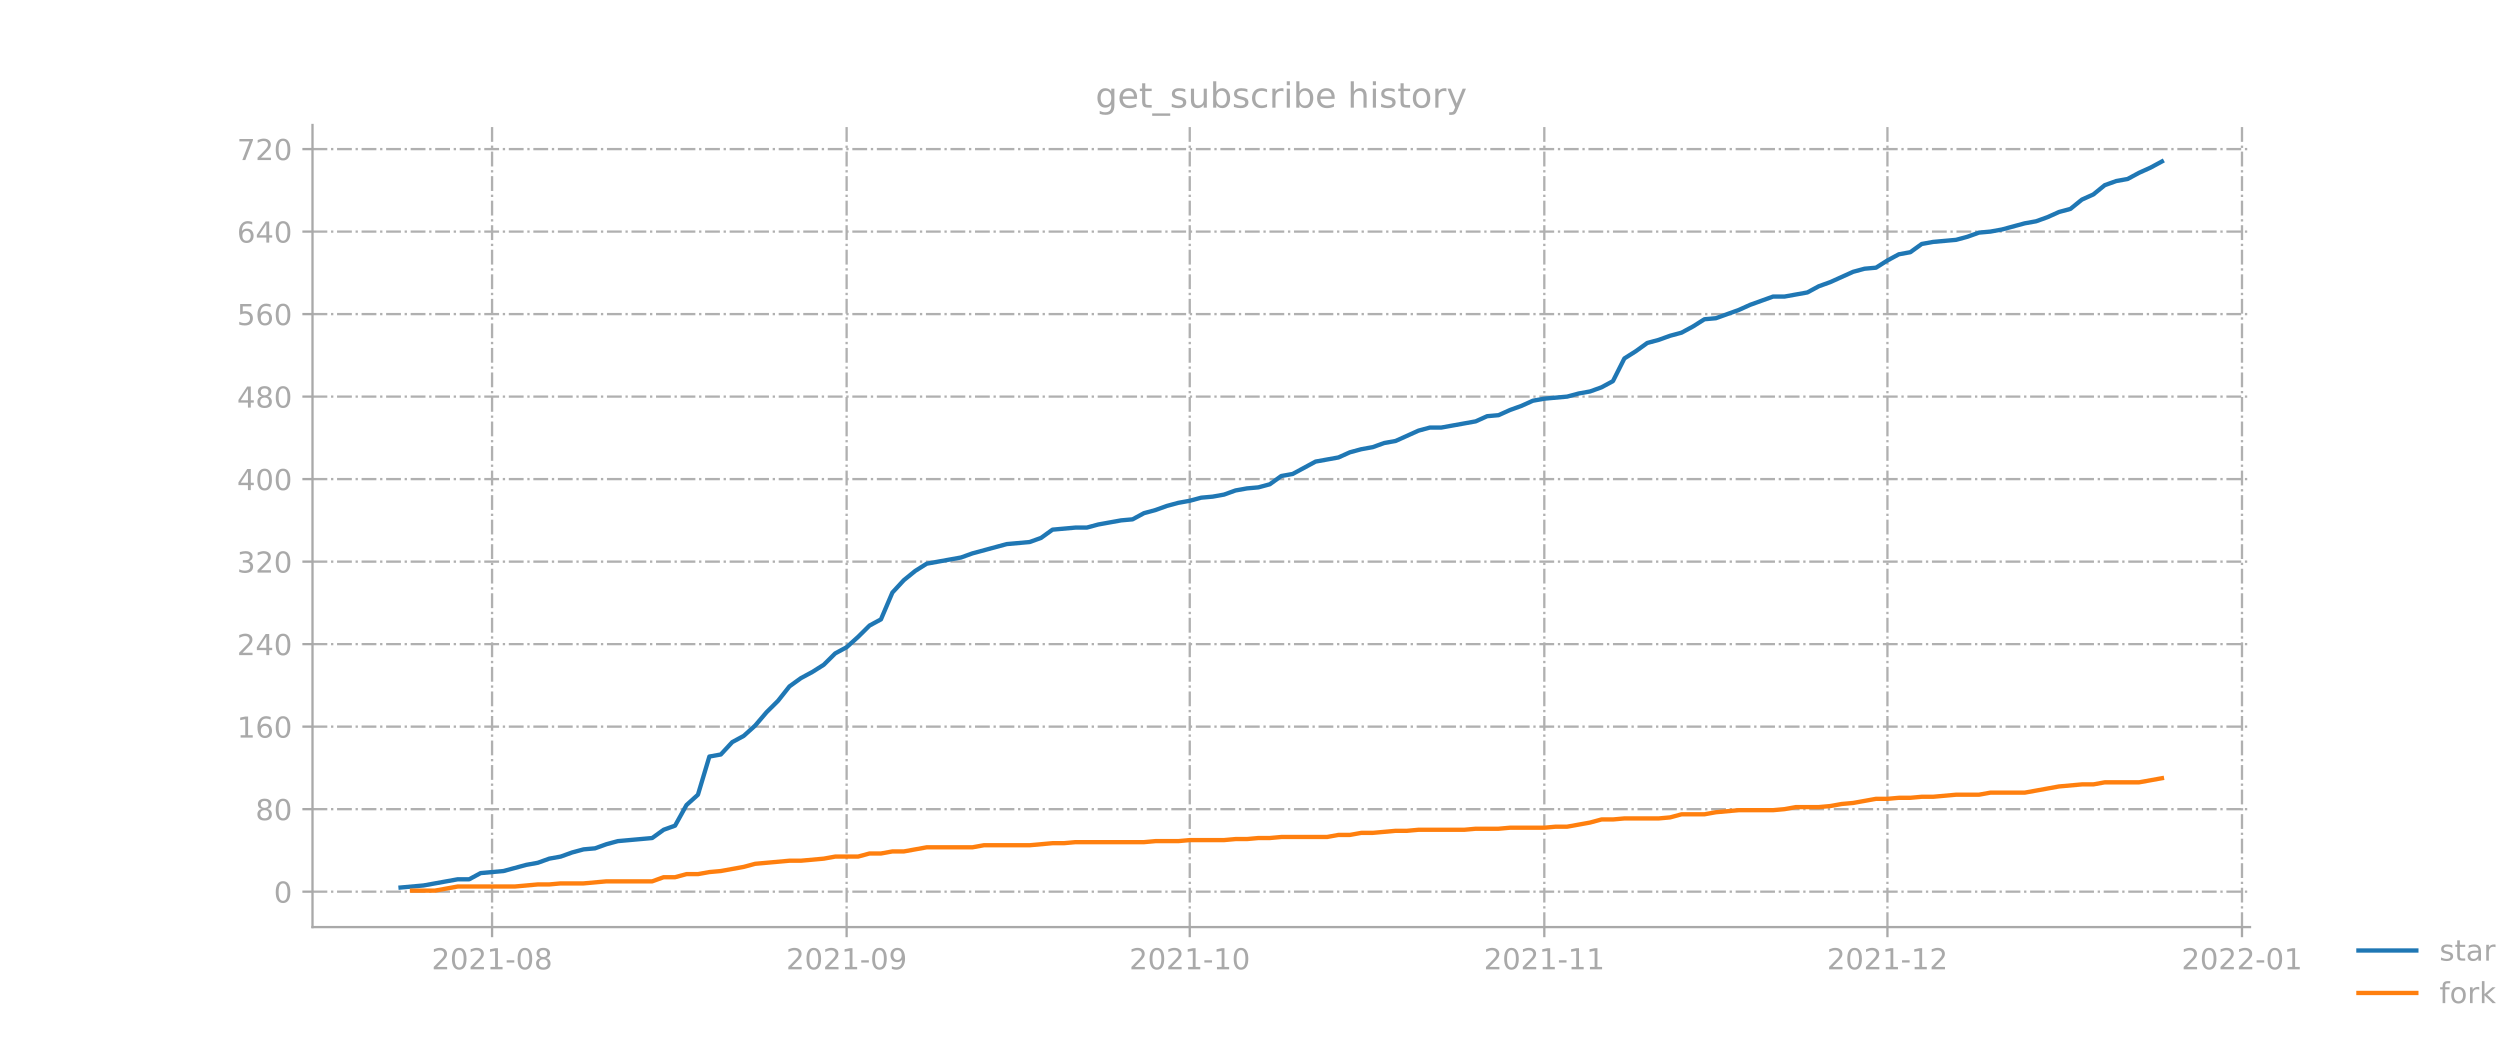
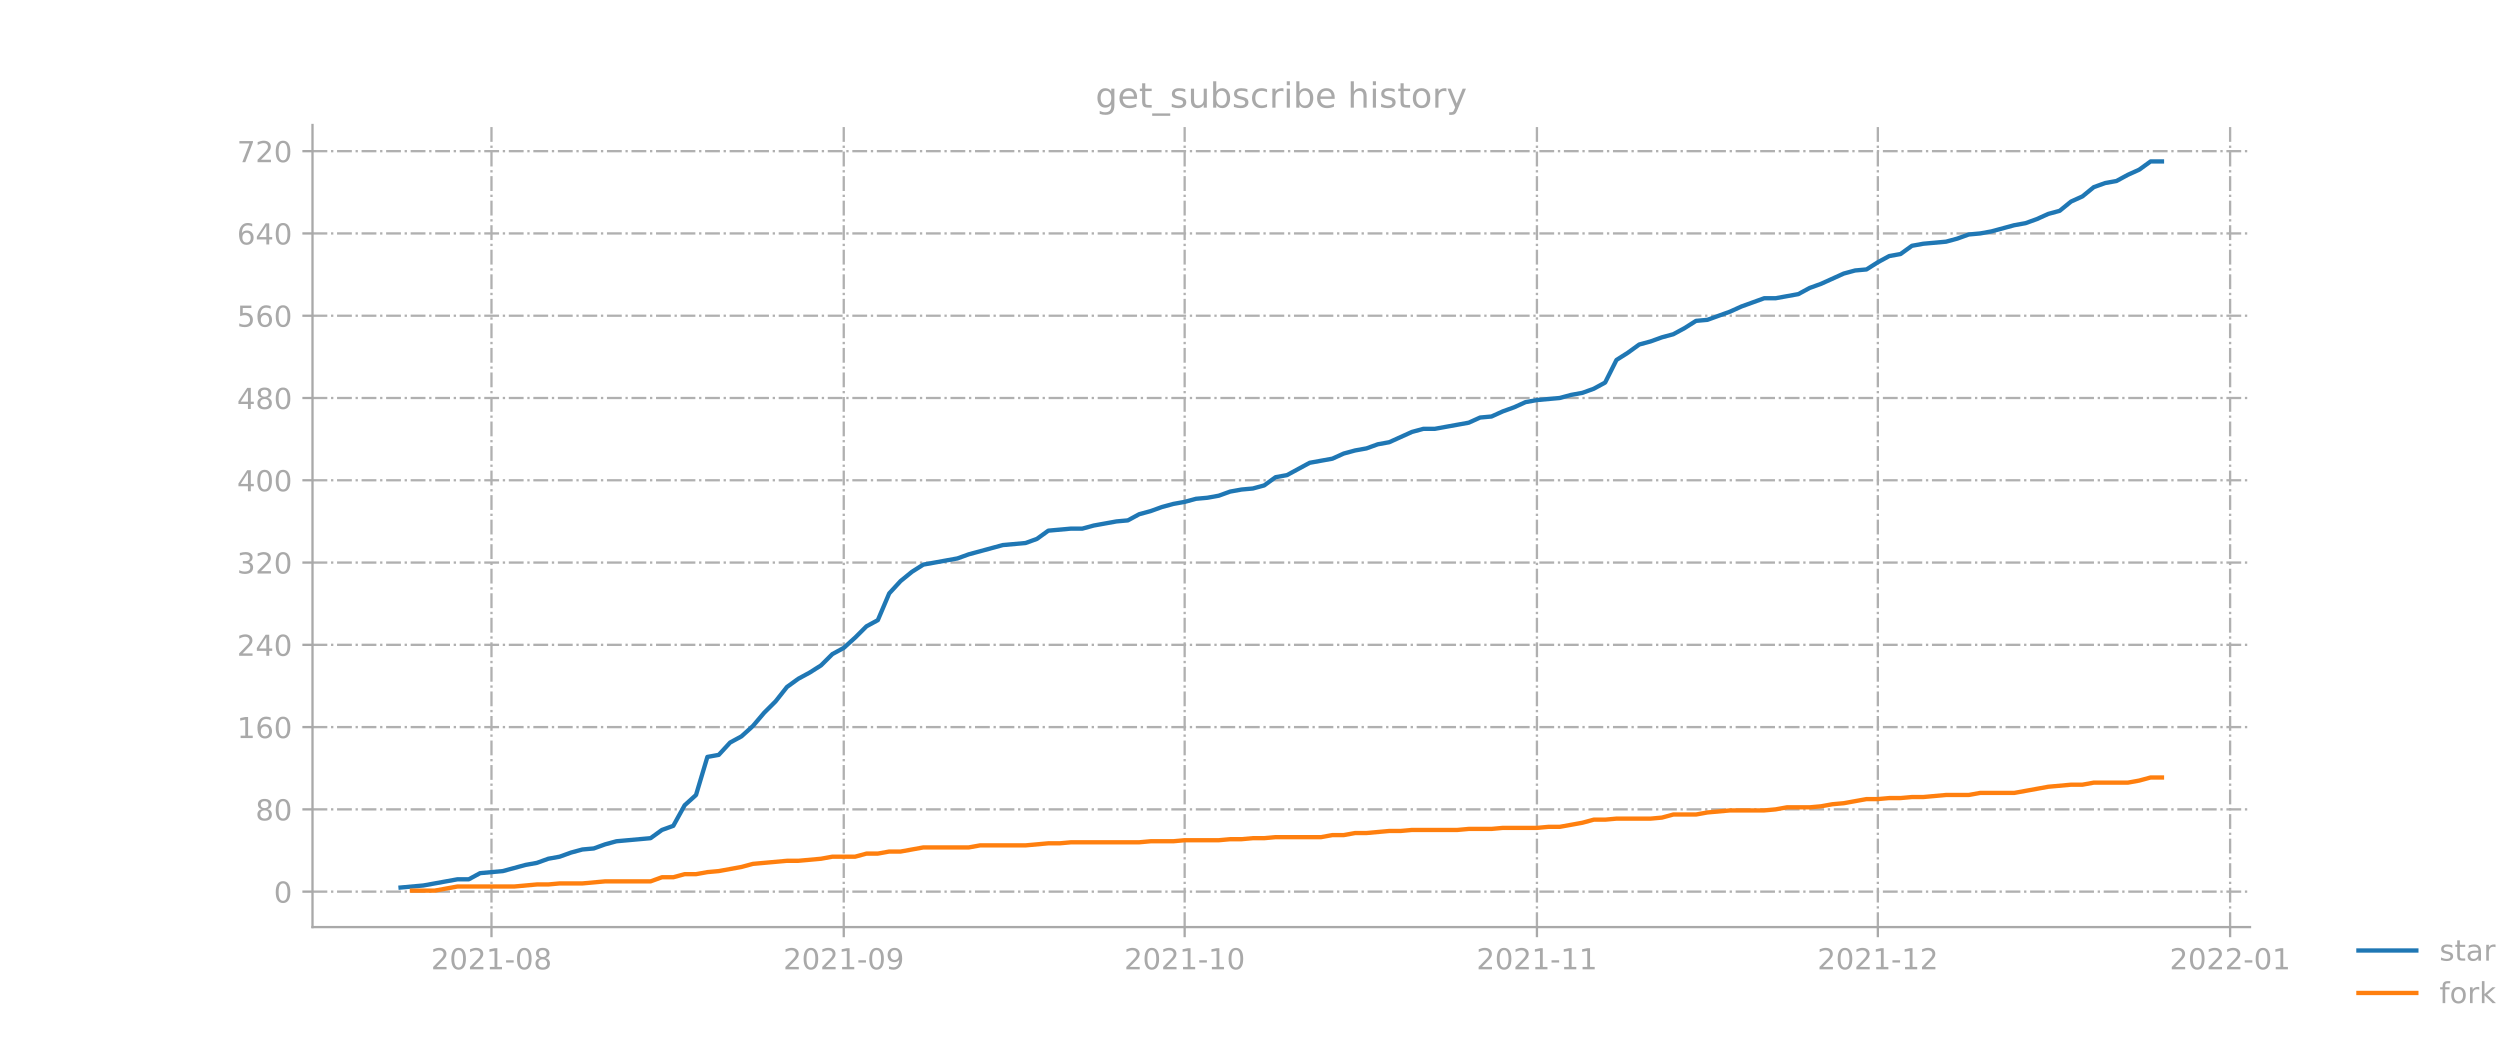
<svg xmlns="http://www.w3.org/2000/svg" xmlns:xlink="http://www.w3.org/1999/xlink" width="864pt" height="360pt" viewBox="0 0 864 360" version="1.1">
  <defs>
    <style type="text/css">*{stroke-linejoin: round; stroke-linecap: butt}</style>
  </defs>
  <g id="figure_1">
    <g id="patch_1">
      <path d="M 0 360  L 864 360  L 864 0  L 0 0  L 0 360  z " style="fill: none; opacity: 0" />
    </g>
    <g id="axes_1">
      <g id="patch_2">
        <path d="M 108 320.4  L 777.6 320.4  L 777.6 43.2  L 108 43.2  L 108 320.4  z " style="fill: none; opacity: 0" />
      </g>
      <g id="matplotlib.axis_1">
        <g id="xtick_1">
          <g id="line2d_1">
-             <path d="M 170.059 320.4  L 170.059 43.2  " clip-path="url(#p0779b97501)" style="fill: none; stroke-dasharray: 5.12,1.28,0.8,1.28; stroke-dashoffset: 0; stroke: #b0b0b0; stroke-width: 0.8" />
+             <path d="M 169.855 320.4  L 169.855 43.2  " clip-path="url(#p98aba30ec7)" style="fill: none; stroke-dasharray: 5.12,1.28,0.8,1.28; stroke-dashoffset: 0; stroke: #b0b0b0; stroke-width: 0.8" />
          </g>
          <g id="line2d_2">
            <defs>
-               <path id="m2634a4ec20" d="M 0 0  L 0 3.5  " style="stroke: #a9a9a9; stroke-width: 0.8" />
+               <path id="m4c841ac248" d="M 0 0  L 0 3.5  " style="stroke: #a9a9a9; stroke-width: 0.8" />
            </defs>
            <g>
-               <use xlink:href="#m2634a4ec20" x="170.059" y="320.4" style="fill: #a9a9a9; stroke: #a9a9a9; stroke-width: 0.8" />
+               <use xlink:href="#m4c841ac248" x="169.855" y="320.4" style="fill: #a9a9a9; stroke: #a9a9a9; stroke-width: 0.8" />
            </g>
          </g>
          <g id="text_1">
-             <g style="fill: #a9a9a9" transform="translate(149.1672 334.9984)scale(0.1 -0.1)">
+             <g style="fill: #a9a9a9" transform="translate(148.9631 334.9984)scale(0.1 -0.1)">
              <defs>
                <path id="DejaVuSans-32" d="M 1228 531  L 3431 531  L 3431 0  L 469 0  L 469 531  Q 828 903 1448 1529  Q 2069 2156 2228 2338  Q 2531 2678 2651 2914  Q 2772 3150 2772 3378  Q 2772 3750 2511 3984  Q 2250 4219 1831 4219  Q 1534 4219 1204 4116  Q 875 4013 500 3803  L 500 4441  Q 881 4594 1212 4672  Q 1544 4750 1819 4750  Q 2544 4750 2975 4387  Q 3406 4025 3406 3419  Q 3406 3131 3298 2873  Q 3191 2616 2906 2266  Q 2828 2175 2409 1742  Q 1991 1309 1228 531  z " transform="scale(0.015625)" />
                <path id="DejaVuSans-30" d="M 2034 4250  Q 1547 4250 1301 3770  Q 1056 3291 1056 2328  Q 1056 1369 1301 889  Q 1547 409 2034 409  Q 2525 409 2770 889  Q 3016 1369 3016 2328  Q 3016 3291 2770 3770  Q 2525 4250 2034 4250  z M 2034 4750  Q 2819 4750 3233 4129  Q 3647 3509 3647 2328  Q 3647 1150 3233 529  Q 2819 -91 2034 -91  Q 1250 -91 836 529  Q 422 1150 422 2328  Q 422 3509 836 4129  Q 1250 4750 2034 4750  z " transform="scale(0.015625)" />
                <path id="DejaVuSans-31" d="M 794 531  L 1825 531  L 1825 4091  L 703 3866  L 703 4441  L 1819 4666  L 2450 4666  L 2450 531  L 3481 531  L 3481 0  L 794 0  L 794 531  z " transform="scale(0.015625)" />
                <path id="DejaVuSans-2d" d="M 313 2009  L 1997 2009  L 1997 1497  L 313 1497  L 313 2009  z " transform="scale(0.015625)" />
                <path id="DejaVuSans-38" d="M 2034 2216  Q 1584 2216 1326 1975  Q 1069 1734 1069 1313  Q 1069 891 1326 650  Q 1584 409 2034 409  Q 2484 409 2743 651  Q 3003 894 3003 1313  Q 3003 1734 2745 1975  Q 2488 2216 2034 2216  z M 1403 2484  Q 997 2584 770 2862  Q 544 3141 544 3541  Q 544 4100 942 4425  Q 1341 4750 2034 4750  Q 2731 4750 3128 4425  Q 3525 4100 3525 3541  Q 3525 3141 3298 2862  Q 3072 2584 2669 2484  Q 3125 2378 3379 2068  Q 3634 1759 3634 1313  Q 3634 634 3220 271  Q 2806 -91 2034 -91  Q 1263 -91 848 271  Q 434 634 434 1313  Q 434 1759 690 2068  Q 947 2378 1403 2484  z M 1172 3481  Q 1172 3119 1398 2916  Q 1625 2713 2034 2713  Q 2441 2713 2670 2916  Q 2900 3119 2900 3481  Q 2900 3844 2670 4047  Q 2441 4250 2034 4250  Q 1625 4250 1398 4047  Q 1172 3844 1172 3481  z " transform="scale(0.015625)" />
              </defs>
              <use xlink:href="#DejaVuSans-32" />
              <use xlink:href="#DejaVuSans-30" x="63.623" />
              <use xlink:href="#DejaVuSans-32" x="127.246" />
              <use xlink:href="#DejaVuSans-31" x="190.869" />
              <use xlink:href="#DejaVuSans-2d" x="254.492" />
              <use xlink:href="#DejaVuSans-30" x="290.576" />
              <use xlink:href="#DejaVuSans-38" x="354.199" />
            </g>
          </g>
        </g>
        <g id="xtick_2">
          <g id="line2d_3">
-             <path d="M 292.595 320.4  L 292.595 43.2  " clip-path="url(#p0779b97501)" style="fill: none; stroke-dasharray: 5.12,1.28,0.8,1.28; stroke-dashoffset: 0; stroke: #b0b0b0; stroke-width: 0.8" />
+             <path d="M 291.6 320.4  L 291.6 43.2  " clip-path="url(#p98aba30ec7)" style="fill: none; stroke-dasharray: 5.12,1.28,0.8,1.28; stroke-dashoffset: 0; stroke: #b0b0b0; stroke-width: 0.8" />
          </g>
          <g id="line2d_4">
            <g>
-               <use xlink:href="#m2634a4ec20" x="292.595" y="320.4" style="fill: #a9a9a9; stroke: #a9a9a9; stroke-width: 0.8" />
+               <use xlink:href="#m4c841ac248" x="291.6" y="320.4" style="fill: #a9a9a9; stroke: #a9a9a9; stroke-width: 0.8" />
            </g>
          </g>
          <g id="text_2">
-             <g style="fill: #a9a9a9" transform="translate(271.7032 334.9984)scale(0.1 -0.1)">
+             <g style="fill: #a9a9a9" transform="translate(270.7086 334.9984)scale(0.1 -0.1)">
              <defs>
                <path id="DejaVuSans-39" d="M 703 97  L 703 672  Q 941 559 1184 500  Q 1428 441 1663 441  Q 2288 441 2617 861  Q 2947 1281 2994 2138  Q 2813 1869 2534 1725  Q 2256 1581 1919 1581  Q 1219 1581 811 2004  Q 403 2428 403 3163  Q 403 3881 828 4315  Q 1253 4750 1959 4750  Q 2769 4750 3195 4129  Q 3622 3509 3622 2328  Q 3622 1225 3098 567  Q 2575 -91 1691 -91  Q 1453 -91 1209 -44  Q 966 3 703 97  z M 1959 2075  Q 2384 2075 2632 2365  Q 2881 2656 2881 3163  Q 2881 3666 2632 3958  Q 2384 4250 1959 4250  Q 1534 4250 1286 3958  Q 1038 3666 1038 3163  Q 1038 2656 1286 2365  Q 1534 2075 1959 2075  z " transform="scale(0.015625)" />
              </defs>
              <use xlink:href="#DejaVuSans-32" />
              <use xlink:href="#DejaVuSans-30" x="63.623" />
              <use xlink:href="#DejaVuSans-32" x="127.246" />
              <use xlink:href="#DejaVuSans-31" x="190.869" />
              <use xlink:href="#DejaVuSans-2d" x="254.492" />
              <use xlink:href="#DejaVuSans-30" x="290.576" />
              <use xlink:href="#DejaVuSans-39" x="354.199" />
            </g>
          </g>
        </g>
        <g id="xtick_3">
          <g id="line2d_5">
-             <path d="M 411.178 320.4  L 411.178 43.2  " clip-path="url(#p0779b97501)" style="fill: none; stroke-dasharray: 5.12,1.28,0.8,1.28; stroke-dashoffset: 0; stroke: #b0b0b0; stroke-width: 0.8" />
+             <path d="M 409.418 320.4  L 409.418 43.2  " clip-path="url(#p98aba30ec7)" style="fill: none; stroke-dasharray: 5.12,1.28,0.8,1.28; stroke-dashoffset: 0; stroke: #b0b0b0; stroke-width: 0.8" />
          </g>
          <g id="line2d_6">
            <g>
-               <use xlink:href="#m2634a4ec20" x="411.178" y="320.4" style="fill: #a9a9a9; stroke: #a9a9a9; stroke-width: 0.8" />
+               <use xlink:href="#m4c841ac248" x="409.418" y="320.4" style="fill: #a9a9a9; stroke: #a9a9a9; stroke-width: 0.8" />
            </g>
          </g>
          <g id="text_3">
-             <g style="fill: #a9a9a9" transform="translate(390.2864 334.9984)scale(0.1 -0.1)">
+             <g style="fill: #a9a9a9" transform="translate(388.5268 334.9984)scale(0.1 -0.1)">
              <use xlink:href="#DejaVuSans-32" />
              <use xlink:href="#DejaVuSans-30" x="63.623" />
              <use xlink:href="#DejaVuSans-32" x="127.246" />
              <use xlink:href="#DejaVuSans-31" x="190.869" />
              <use xlink:href="#DejaVuSans-2d" x="254.492" />
              <use xlink:href="#DejaVuSans-31" x="290.576" />
              <use xlink:href="#DejaVuSans-30" x="354.199" />
            </g>
          </g>
        </g>
        <g id="xtick_4">
          <g id="line2d_7">
-             <path d="M 533.714 320.4  L 533.714 43.2  " clip-path="url(#p0779b97501)" style="fill: none; stroke-dasharray: 5.12,1.28,0.8,1.28; stroke-dashoffset: 0; stroke: #b0b0b0; stroke-width: 0.8" />
+             <path d="M 531.164 320.4  L 531.164 43.2  " clip-path="url(#p98aba30ec7)" style="fill: none; stroke-dasharray: 5.12,1.28,0.8,1.28; stroke-dashoffset: 0; stroke: #b0b0b0; stroke-width: 0.8" />
          </g>
          <g id="line2d_8">
            <g>
-               <use xlink:href="#m2634a4ec20" x="533.714" y="320.4" style="fill: #a9a9a9; stroke: #a9a9a9; stroke-width: 0.8" />
+               <use xlink:href="#m4c841ac248" x="531.164" y="320.4" style="fill: #a9a9a9; stroke: #a9a9a9; stroke-width: 0.8" />
            </g>
          </g>
          <g id="text_4">
-             <g style="fill: #a9a9a9" transform="translate(512.8224 334.9984)scale(0.1 -0.1)">
+             <g style="fill: #a9a9a9" transform="translate(510.2722 334.9984)scale(0.1 -0.1)">
              <use xlink:href="#DejaVuSans-32" />
              <use xlink:href="#DejaVuSans-30" x="63.623" />
              <use xlink:href="#DejaVuSans-32" x="127.246" />
              <use xlink:href="#DejaVuSans-31" x="190.869" />
              <use xlink:href="#DejaVuSans-2d" x="254.492" />
              <use xlink:href="#DejaVuSans-31" x="290.576" />
              <use xlink:href="#DejaVuSans-31" x="354.199" />
            </g>
          </g>
        </g>
        <g id="xtick_5">
          <g id="line2d_9">
-             <path d="M 652.297 320.4  L 652.297 43.2  " clip-path="url(#p0779b97501)" style="fill: none; stroke-dasharray: 5.12,1.28,0.8,1.28; stroke-dashoffset: 0; stroke: #b0b0b0; stroke-width: 0.8" />
+             <path d="M 648.982 320.4  L 648.982 43.2  " clip-path="url(#p98aba30ec7)" style="fill: none; stroke-dasharray: 5.12,1.28,0.8,1.28; stroke-dashoffset: 0; stroke: #b0b0b0; stroke-width: 0.8" />
          </g>
          <g id="line2d_10">
            <g>
-               <use xlink:href="#m2634a4ec20" x="652.297" y="320.4" style="fill: #a9a9a9; stroke: #a9a9a9; stroke-width: 0.8" />
+               <use xlink:href="#m4c841ac248" x="648.982" y="320.4" style="fill: #a9a9a9; stroke: #a9a9a9; stroke-width: 0.8" />
            </g>
          </g>
          <g id="text_5">
-             <g style="fill: #a9a9a9" transform="translate(631.4056 334.9984)scale(0.1 -0.1)">
+             <g style="fill: #a9a9a9" transform="translate(628.0904 334.9984)scale(0.1 -0.1)">
              <use xlink:href="#DejaVuSans-32" />
              <use xlink:href="#DejaVuSans-30" x="63.623" />
              <use xlink:href="#DejaVuSans-32" x="127.246" />
              <use xlink:href="#DejaVuSans-31" x="190.869" />
              <use xlink:href="#DejaVuSans-2d" x="254.492" />
              <use xlink:href="#DejaVuSans-31" x="290.576" />
              <use xlink:href="#DejaVuSans-32" x="354.199" />
            </g>
          </g>
        </g>
        <g id="xtick_6">
          <g id="line2d_11">
-             <path d="M 774.833 320.4  L 774.833 43.2  " clip-path="url(#p0779b97501)" style="fill: none; stroke-dasharray: 5.12,1.28,0.8,1.28; stroke-dashoffset: 0; stroke: #b0b0b0; stroke-width: 0.8" />
+             <path d="M 770.727 320.4  L 770.727 43.2  " clip-path="url(#p98aba30ec7)" style="fill: none; stroke-dasharray: 5.12,1.28,0.8,1.28; stroke-dashoffset: 0; stroke: #b0b0b0; stroke-width: 0.8" />
          </g>
          <g id="line2d_12">
            <g>
-               <use xlink:href="#m2634a4ec20" x="774.833" y="320.4" style="fill: #a9a9a9; stroke: #a9a9a9; stroke-width: 0.8" />
+               <use xlink:href="#m4c841ac248" x="770.727" y="320.4" style="fill: #a9a9a9; stroke: #a9a9a9; stroke-width: 0.8" />
            </g>
          </g>
          <g id="text_6">
-             <g style="fill: #a9a9a9" transform="translate(753.9417 334.9984)scale(0.1 -0.1)">
+             <g style="fill: #a9a9a9" transform="translate(749.8359 334.9984)scale(0.1 -0.1)">
              <use xlink:href="#DejaVuSans-32" />
              <use xlink:href="#DejaVuSans-30" x="63.623" />
              <use xlink:href="#DejaVuSans-32" x="127.246" />
              <use xlink:href="#DejaVuSans-32" x="190.869" />
              <use xlink:href="#DejaVuSans-2d" x="254.492" />
              <use xlink:href="#DejaVuSans-30" x="290.576" />
              <use xlink:href="#DejaVuSans-31" x="354.199" />
            </g>
          </g>
        </g>
      </g>
      <g id="matplotlib.axis_2">
        <g id="ytick_1">
          <g id="line2d_13">
-             <path d="M 108 308.156  L 777.6 308.156  " clip-path="url(#p0779b97501)" style="fill: none; stroke-dasharray: 5.12,1.28,0.8,1.28; stroke-dashoffset: 0; stroke: #b0b0b0; stroke-width: 0.8" />
+             <path d="M 108 308.155  L 777.6 308.155  " clip-path="url(#p98aba30ec7)" style="fill: none; stroke-dasharray: 5.12,1.28,0.8,1.28; stroke-dashoffset: 0; stroke: #b0b0b0; stroke-width: 0.8" />
          </g>
          <g id="line2d_14">
            <defs>
-               <path id="m24aa99e9f3" d="M 0 0  L -3.5 0  " style="stroke: #a9a9a9; stroke-width: 0.8" />
+               <path id="m7d72bcf5c8" d="M 0 0  L -3.5 0  " style="stroke: #a9a9a9; stroke-width: 0.8" />
            </defs>
            <g>
-               <use xlink:href="#m24aa99e9f3" x="108" y="308.156" style="fill: #a9a9a9; stroke: #a9a9a9; stroke-width: 0.8" />
+               <use xlink:href="#m7d72bcf5c8" x="108" y="308.155" style="fill: #a9a9a9; stroke: #a9a9a9; stroke-width: 0.8" />
            </g>
          </g>
          <g id="text_7">
-             <g style="fill: #a9a9a9" transform="translate(94.6375 311.9557)scale(0.1 -0.1)">
+             <g style="fill: #a9a9a9" transform="translate(94.6375 311.9546)scale(0.1 -0.1)">
              <use xlink:href="#DejaVuSans-30" />
            </g>
          </g>
        </g>
        <g id="ytick_2">
          <g id="line2d_15">
-             <path d="M 108 279.642  L 777.6 279.642  " clip-path="url(#p0779b97501)" style="fill: none; stroke-dasharray: 5.12,1.28,0.8,1.28; stroke-dashoffset: 0; stroke: #b0b0b0; stroke-width: 0.8" />
+             <path d="M 108 279.721  L 777.6 279.721  " clip-path="url(#p98aba30ec7)" style="fill: none; stroke-dasharray: 5.12,1.28,0.8,1.28; stroke-dashoffset: 0; stroke: #b0b0b0; stroke-width: 0.8" />
          </g>
          <g id="line2d_16">
            <g>
-               <use xlink:href="#m24aa99e9f3" x="108" y="279.642" style="fill: #a9a9a9; stroke: #a9a9a9; stroke-width: 0.8" />
+               <use xlink:href="#m7d72bcf5c8" x="108" y="279.721" style="fill: #a9a9a9; stroke: #a9a9a9; stroke-width: 0.8" />
            </g>
          </g>
          <g id="text_8">
-             <g style="fill: #a9a9a9" transform="translate(88.275 283.4408)scale(0.1 -0.1)">
+             <g style="fill: #a9a9a9" transform="translate(88.275 283.5202)scale(0.1 -0.1)">
              <use xlink:href="#DejaVuSans-38" />
              <use xlink:href="#DejaVuSans-30" x="63.623" />
            </g>
          </g>
        </g>
        <g id="ytick_3">
          <g id="line2d_17">
-             <path d="M 108 251.127  L 777.6 251.127  " clip-path="url(#p0779b97501)" style="fill: none; stroke-dasharray: 5.12,1.28,0.8,1.28; stroke-dashoffset: 0; stroke: #b0b0b0; stroke-width: 0.8" />
+             <path d="M 108 251.287  L 777.6 251.287  " clip-path="url(#p98aba30ec7)" style="fill: none; stroke-dasharray: 5.12,1.28,0.8,1.28; stroke-dashoffset: 0; stroke: #b0b0b0; stroke-width: 0.8" />
          </g>
          <g id="line2d_18">
            <g>
-               <use xlink:href="#m24aa99e9f3" x="108" y="251.127" style="fill: #a9a9a9; stroke: #a9a9a9; stroke-width: 0.8" />
+               <use xlink:href="#m7d72bcf5c8" x="108" y="251.287" style="fill: #a9a9a9; stroke: #a9a9a9; stroke-width: 0.8" />
            </g>
          </g>
          <g id="text_9">
-             <g style="fill: #a9a9a9" transform="translate(81.9125 254.926)scale(0.1 -0.1)">
+             <g style="fill: #a9a9a9" transform="translate(81.9125 255.0858)scale(0.1 -0.1)">
              <defs>
                <path id="DejaVuSans-36" d="M 2113 2584  Q 1688 2584 1439 2293  Q 1191 2003 1191 1497  Q 1191 994 1439 701  Q 1688 409 2113 409  Q 2538 409 2786 701  Q 3034 994 3034 1497  Q 3034 2003 2786 2293  Q 2538 2584 2113 2584  z M 3366 4563  L 3366 3988  Q 3128 4100 2886 4159  Q 2644 4219 2406 4219  Q 1781 4219 1451 3797  Q 1122 3375 1075 2522  Q 1259 2794 1537 2939  Q 1816 3084 2150 3084  Q 2853 3084 3261 2657  Q 3669 2231 3669 1497  Q 3669 778 3244 343  Q 2819 -91 2113 -91  Q 1303 -91 875 529  Q 447 1150 447 2328  Q 447 3434 972 4092  Q 1497 4750 2381 4750  Q 2619 4750 2861 4703  Q 3103 4656 3366 4563  z " transform="scale(0.015625)" />
              </defs>
              <use xlink:href="#DejaVuSans-31" />
              <use xlink:href="#DejaVuSans-36" x="63.623" />
              <use xlink:href="#DejaVuSans-30" x="127.246" />
            </g>
          </g>
        </g>
        <g id="ytick_4">
          <g id="line2d_19">
-             <path d="M 108 222.612  L 777.6 222.612  " clip-path="url(#p0779b97501)" style="fill: none; stroke-dasharray: 5.12,1.28,0.8,1.28; stroke-dashoffset: 0; stroke: #b0b0b0; stroke-width: 0.8" />
+             <path d="M 108 222.852  L 777.6 222.852  " clip-path="url(#p98aba30ec7)" style="fill: none; stroke-dasharray: 5.12,1.28,0.8,1.28; stroke-dashoffset: 0; stroke: #b0b0b0; stroke-width: 0.8" />
          </g>
          <g id="line2d_20">
            <g>
-               <use xlink:href="#m24aa99e9f3" x="108" y="222.612" style="fill: #a9a9a9; stroke: #a9a9a9; stroke-width: 0.8" />
+               <use xlink:href="#m7d72bcf5c8" x="108" y="222.852" style="fill: #a9a9a9; stroke: #a9a9a9; stroke-width: 0.8" />
            </g>
          </g>
          <g id="text_10">
-             <g style="fill: #a9a9a9" transform="translate(81.9125 226.4111)scale(0.1 -0.1)">
+             <g style="fill: #a9a9a9" transform="translate(81.9125 226.6514)scale(0.1 -0.1)">
              <defs>
                <path id="DejaVuSans-34" d="M 2419 4116  L 825 1625  L 2419 1625  L 2419 4116  z M 2253 4666  L 3047 4666  L 3047 1625  L 3713 1625  L 3713 1100  L 3047 1100  L 3047 0  L 2419 0  L 2419 1100  L 313 1100  L 313 1709  L 2253 4666  z " transform="scale(0.015625)" />
              </defs>
              <use xlink:href="#DejaVuSans-32" />
              <use xlink:href="#DejaVuSans-34" x="63.623" />
              <use xlink:href="#DejaVuSans-30" x="127.246" />
            </g>
          </g>
        </g>
        <g id="ytick_5">
          <g id="line2d_21">
-             <path d="M 108 194.097  L 777.6 194.097  " clip-path="url(#p0779b97501)" style="fill: none; stroke-dasharray: 5.12,1.28,0.8,1.28; stroke-dashoffset: 0; stroke: #b0b0b0; stroke-width: 0.8" />
+             <path d="M 108 194.418  L 777.6 194.418  " clip-path="url(#p98aba30ec7)" style="fill: none; stroke-dasharray: 5.12,1.28,0.8,1.28; stroke-dashoffset: 0; stroke: #b0b0b0; stroke-width: 0.8" />
          </g>
          <g id="line2d_22">
            <g>
-               <use xlink:href="#m24aa99e9f3" x="108" y="194.097" style="fill: #a9a9a9; stroke: #a9a9a9; stroke-width: 0.8" />
+               <use xlink:href="#m7d72bcf5c8" x="108" y="194.418" style="fill: #a9a9a9; stroke: #a9a9a9; stroke-width: 0.8" />
            </g>
          </g>
          <g id="text_11">
-             <g style="fill: #a9a9a9" transform="translate(81.9125 197.8962)scale(0.1 -0.1)">
+             <g style="fill: #a9a9a9" transform="translate(81.9125 198.217)scale(0.1 -0.1)">
              <defs>
                <path id="DejaVuSans-33" d="M 2597 2516  Q 3050 2419 3304 2112  Q 3559 1806 3559 1356  Q 3559 666 3084 287  Q 2609 -91 1734 -91  Q 1441 -91 1130 -33  Q 819 25 488 141  L 488 750  Q 750 597 1062 519  Q 1375 441 1716 441  Q 2309 441 2620 675  Q 2931 909 2931 1356  Q 2931 1769 2642 2001  Q 2353 2234 1838 2234  L 1294 2234  L 1294 2753  L 1863 2753  Q 2328 2753 2575 2939  Q 2822 3125 2822 3475  Q 2822 3834 2567 4026  Q 2313 4219 1838 4219  Q 1578 4219 1281 4162  Q 984 4106 628 3988  L 628 4550  Q 988 4650 1302 4700  Q 1616 4750 1894 4750  Q 2613 4750 3031 4423  Q 3450 4097 3450 3541  Q 3450 3153 3228 2886  Q 3006 2619 2597 2516  z " transform="scale(0.015625)" />
              </defs>
              <use xlink:href="#DejaVuSans-33" />
              <use xlink:href="#DejaVuSans-32" x="63.623" />
              <use xlink:href="#DejaVuSans-30" x="127.246" />
            </g>
          </g>
        </g>
        <g id="ytick_6">
          <g id="line2d_23">
-             <path d="M 108 165.582  L 777.6 165.582  " clip-path="url(#p0779b97501)" style="fill: none; stroke-dasharray: 5.12,1.28,0.8,1.28; stroke-dashoffset: 0; stroke: #b0b0b0; stroke-width: 0.8" />
+             <path d="M 108 165.983  L 777.6 165.983  " clip-path="url(#p98aba30ec7)" style="fill: none; stroke-dasharray: 5.12,1.28,0.8,1.28; stroke-dashoffset: 0; stroke: #b0b0b0; stroke-width: 0.8" />
          </g>
          <g id="line2d_24">
            <g>
-               <use xlink:href="#m24aa99e9f3" x="108" y="165.582" style="fill: #a9a9a9; stroke: #a9a9a9; stroke-width: 0.8" />
+               <use xlink:href="#m7d72bcf5c8" x="108" y="165.983" style="fill: #a9a9a9; stroke: #a9a9a9; stroke-width: 0.8" />
            </g>
          </g>
          <g id="text_12">
-             <g style="fill: #a9a9a9" transform="translate(81.9125 169.3814)scale(0.1 -0.1)">
+             <g style="fill: #a9a9a9" transform="translate(81.9125 169.7826)scale(0.1 -0.1)">
              <use xlink:href="#DejaVuSans-34" />
              <use xlink:href="#DejaVuSans-30" x="63.623" />
              <use xlink:href="#DejaVuSans-30" x="127.246" />
            </g>
          </g>
        </g>
        <g id="ytick_7">
          <g id="line2d_25">
-             <path d="M 108 137.067  L 777.6 137.067  " clip-path="url(#p0779b97501)" style="fill: none; stroke-dasharray: 5.12,1.28,0.8,1.28; stroke-dashoffset: 0; stroke: #b0b0b0; stroke-width: 0.8" />
+             <path d="M 108 137.549  L 777.6 137.549  " clip-path="url(#p98aba30ec7)" style="fill: none; stroke-dasharray: 5.12,1.28,0.8,1.28; stroke-dashoffset: 0; stroke: #b0b0b0; stroke-width: 0.8" />
          </g>
          <g id="line2d_26">
            <g>
-               <use xlink:href="#m24aa99e9f3" x="108" y="137.067" style="fill: #a9a9a9; stroke: #a9a9a9; stroke-width: 0.8" />
+               <use xlink:href="#m7d72bcf5c8" x="108" y="137.549" style="fill: #a9a9a9; stroke: #a9a9a9; stroke-width: 0.8" />
            </g>
          </g>
          <g id="text_13">
-             <g style="fill: #a9a9a9" transform="translate(81.9125 140.8665)scale(0.1 -0.1)">
+             <g style="fill: #a9a9a9" transform="translate(81.9125 141.3482)scale(0.1 -0.1)">
              <use xlink:href="#DejaVuSans-34" />
              <use xlink:href="#DejaVuSans-38" x="63.623" />
              <use xlink:href="#DejaVuSans-30" x="127.246" />
            </g>
          </g>
        </g>
        <g id="ytick_8">
          <g id="line2d_27">
-             <path d="M 108 108.552  L 777.6 108.552  " clip-path="url(#p0779b97501)" style="fill: none; stroke-dasharray: 5.12,1.28,0.8,1.28; stroke-dashoffset: 0; stroke: #b0b0b0; stroke-width: 0.8" />
+             <path d="M 108 109.115  L 777.6 109.115  " clip-path="url(#p98aba30ec7)" style="fill: none; stroke-dasharray: 5.12,1.28,0.8,1.28; stroke-dashoffset: 0; stroke: #b0b0b0; stroke-width: 0.8" />
          </g>
          <g id="line2d_28">
            <g>
-               <use xlink:href="#m24aa99e9f3" x="108" y="108.552" style="fill: #a9a9a9; stroke: #a9a9a9; stroke-width: 0.8" />
+               <use xlink:href="#m7d72bcf5c8" x="108" y="109.115" style="fill: #a9a9a9; stroke: #a9a9a9; stroke-width: 0.8" />
            </g>
          </g>
          <g id="text_14">
-             <g style="fill: #a9a9a9" transform="translate(81.9125 112.3517)scale(0.1 -0.1)">
+             <g style="fill: #a9a9a9" transform="translate(81.9125 112.9137)scale(0.1 -0.1)">
              <defs>
                <path id="DejaVuSans-35" d="M 691 4666  L 3169 4666  L 3169 4134  L 1269 4134  L 1269 2991  Q 1406 3038 1543 3061  Q 1681 3084 1819 3084  Q 2600 3084 3056 2656  Q 3513 2228 3513 1497  Q 3513 744 3044 326  Q 2575 -91 1722 -91  Q 1428 -91 1123 -41  Q 819 9 494 109  L 494 744  Q 775 591 1075 516  Q 1375 441 1709 441  Q 2250 441 2565 725  Q 2881 1009 2881 1497  Q 2881 1984 2565 2268  Q 2250 2553 1709 2553  Q 1456 2553 1204 2497  Q 953 2441 691 2322  L 691 4666  z " transform="scale(0.015625)" />
              </defs>
              <use xlink:href="#DejaVuSans-35" />
              <use xlink:href="#DejaVuSans-36" x="63.623" />
              <use xlink:href="#DejaVuSans-30" x="127.246" />
            </g>
          </g>
        </g>
        <g id="ytick_9">
          <g id="line2d_29">
-             <path d="M 108 80.038  L 777.6 80.038  " clip-path="url(#p0779b97501)" style="fill: none; stroke-dasharray: 5.12,1.28,0.8,1.28; stroke-dashoffset: 0; stroke: #b0b0b0; stroke-width: 0.8" />
+             <path d="M 108 80.68  L 777.6 80.68  " clip-path="url(#p98aba30ec7)" style="fill: none; stroke-dasharray: 5.12,1.28,0.8,1.28; stroke-dashoffset: 0; stroke: #b0b0b0; stroke-width: 0.8" />
          </g>
          <g id="line2d_30">
            <g>
-               <use xlink:href="#m24aa99e9f3" x="108" y="80.038" style="fill: #a9a9a9; stroke: #a9a9a9; stroke-width: 0.8" />
+               <use xlink:href="#m7d72bcf5c8" x="108" y="80.68" style="fill: #a9a9a9; stroke: #a9a9a9; stroke-width: 0.8" />
            </g>
          </g>
          <g id="text_15">
-             <g style="fill: #a9a9a9" transform="translate(81.9125 83.83684)scale(0.1 -0.1)">
+             <g style="fill: #a9a9a9" transform="translate(81.9125 84.47933)scale(0.1 -0.1)">
              <use xlink:href="#DejaVuSans-36" />
              <use xlink:href="#DejaVuSans-34" x="63.623" />
              <use xlink:href="#DejaVuSans-30" x="127.246" />
            </g>
          </g>
        </g>
        <g id="ytick_10">
          <g id="line2d_31">
-             <path d="M 108 51.523  L 777.6 51.523  " clip-path="url(#p0779b97501)" style="fill: none; stroke-dasharray: 5.12,1.28,0.8,1.28; stroke-dashoffset: 0; stroke: #b0b0b0; stroke-width: 0.8" />
+             <path d="M 108 52.246  L 777.6 52.246  " clip-path="url(#p98aba30ec7)" style="fill: none; stroke-dasharray: 5.12,1.28,0.8,1.28; stroke-dashoffset: 0; stroke: #b0b0b0; stroke-width: 0.8" />
          </g>
          <g id="line2d_32">
            <g>
-               <use xlink:href="#m24aa99e9f3" x="108" y="51.523" style="fill: #a9a9a9; stroke: #a9a9a9; stroke-width: 0.8" />
+               <use xlink:href="#m7d72bcf5c8" x="108" y="52.246" style="fill: #a9a9a9; stroke: #a9a9a9; stroke-width: 0.8" />
            </g>
          </g>
          <g id="text_16">
-             <g style="fill: #a9a9a9" transform="translate(81.9125 55.32199)scale(0.1 -0.1)">
+             <g style="fill: #a9a9a9" transform="translate(81.9125 56.04492)scale(0.1 -0.1)">
              <defs>
                <path id="DejaVuSans-37" d="M 525 4666  L 3525 4666  L 3525 4397  L 1831 0  L 1172 0  L 2766 4134  L 525 4134  L 525 4666  z " transform="scale(0.015625)" />
              </defs>
              <use xlink:href="#DejaVuSans-37" />
              <use xlink:href="#DejaVuSans-32" x="63.623" />
              <use xlink:href="#DejaVuSans-30" x="127.246" />
            </g>
          </g>
        </g>
      </g>
      <g id="line2d_33">
-         <path d="M 138.436 306.731  L 146.342 306.018  L 158.2 303.879  L 162.153 303.879  L 166.106 301.741  L 174.011 301.028  L 181.917 298.889  L 185.87 298.176  L 189.822 296.75  L 193.775 296.038  L 197.728 294.612  L 201.681 293.543  L 205.634 293.186  L 209.586 291.76  L 213.539 290.691  L 225.397 289.622  L 229.35 286.77  L 233.303 285.345  L 237.256 278.216  L 241.209 274.651  L 245.161 261.463  L 249.114 260.75  L 253.067 256.473  L 257.02 254.335  L 260.972 250.77  L 264.925 246.137  L 268.878 242.216  L 272.831 237.226  L 276.783 234.374  L 280.736 232.236  L 284.689 229.741  L 288.642 225.82  L 292.595 223.681  L 296.547 220.117  L 300.5 216.196  L 304.453 214.057  L 308.406 204.79  L 312.358 200.513  L 316.311 197.305  L 320.264 194.81  L 332.122 192.671  L 336.075 191.246  L 347.933 188.038  L 355.839 187.325  L 359.792 185.899  L 363.745 183.048  L 371.65 182.335  L 375.603 182.335  L 379.556 181.265  L 387.461 179.84  L 391.414 179.483  L 395.367 177.345  L 399.319 176.275  L 403.272 174.85  L 407.225 173.78  L 411.178 173.067  L 415.131 171.998  L 419.083 171.642  L 423.036 170.929  L 426.989 169.503  L 430.942 168.79  L 434.894 168.434  L 438.847 167.364  L 442.8 164.513  L 446.753 163.8  L 454.658 159.523  L 462.564 158.097  L 466.517 156.315  L 470.469 155.246  L 474.422 154.533  L 478.375 153.107  L 482.328 152.394  L 490.233 148.83  L 494.186 147.76  L 498.139 147.76  L 509.997 145.622  L 513.95 143.84  L 517.903 143.483  L 521.855 141.701  L 525.808 140.275  L 529.761 138.493  L 533.714 137.78  L 541.619 137.067  L 545.572 135.998  L 549.525 135.285  L 553.478 133.859  L 557.43 131.721  L 561.383 123.879  L 565.336 121.384  L 569.289 118.533  L 573.242 117.463  L 577.194 116.038  L 581.147 114.968  L 585.1 112.83  L 589.053 110.335  L 593.005 109.978  L 600.911 107.127  L 604.864 105.345  L 612.769 102.493  L 616.722 102.493  L 624.628 101.067  L 628.58 98.929  L 632.533 97.503  L 640.439 93.939  L 644.391 92.869  L 648.344 92.513  L 652.297 90.018  L 656.25 87.879  L 660.203 87.166  L 664.155 84.315  L 668.108 83.602  L 676.014 82.889  L 679.966 81.82  L 683.919 80.394  L 687.872 80.038  L 691.825 79.325  L 699.73 77.186  L 703.683 76.473  L 707.636 75.048  L 711.589 73.265  L 715.541 72.196  L 719.494 68.988  L 723.447 67.206  L 727.4 63.998  L 731.353 62.572  L 735.305 61.859  L 739.258 59.721  L 743.211 57.939  L 747.164 55.8  L 747.164 55.8  " clip-path="url(#p0779b97501)" style="fill: none; stroke: #1f77b4; stroke-width: 1.5; stroke-linecap: square" />
+         <path d="M 138.436 306.734  L 146.291 306.023  L 158.073 303.89  L 162 303.89  L 165.927 301.758  L 173.782 301.047  L 181.636 298.914  L 185.564 298.203  L 189.491 296.782  L 193.418 296.071  L 197.345 294.649  L 201.273 293.583  L 205.2 293.227  L 209.127 291.806  L 213.055 290.739  L 224.836 289.673  L 228.764 286.83  L 232.691 285.408  L 236.618 278.299  L 240.545 274.745  L 244.473 261.594  L 248.4 260.883  L 252.327 256.618  L 256.255 254.485  L 260.182 250.931  L 264.109 246.311  L 268.036 242.401  L 271.964 237.425  L 275.891 234.581  L 279.818 232.449  L 283.745 229.961  L 287.673 226.051  L 291.6 223.918  L 295.527 220.364  L 299.455 216.454  L 303.382 214.322  L 307.309 205.081  L 311.236 200.816  L 315.164 197.617  L 319.091 195.129  L 330.873 192.996  L 334.8 191.574  L 346.582 188.375  L 354.436 187.665  L 358.364 186.243  L 362.291 183.399  L 370.145 182.689  L 374.073 182.689  L 378 181.622  L 385.855 180.201  L 389.782 179.845  L 393.709 177.713  L 397.636 176.646  L 401.564 175.225  L 405.491 174.158  L 409.418 173.447  L 413.345 172.381  L 417.273 172.026  L 421.2 171.315  L 425.127 169.893  L 429.055 169.182  L 432.982 168.827  L 436.909 167.761  L 440.836 164.917  L 444.764 164.206  L 452.618 159.941  L 460.473 158.519  L 464.4 156.742  L 468.327 155.676  L 472.255 154.965  L 476.182 153.543  L 480.109 152.832  L 487.964 149.278  L 491.891 148.212  L 495.818 148.212  L 507.6 146.079  L 511.527 144.302  L 515.455 143.947  L 519.382 142.17  L 523.309 140.748  L 527.236 138.971  L 531.164 138.26  L 539.018 137.549  L 542.945 136.483  L 546.873 135.772  L 550.8 134.35  L 554.727 132.217  L 558.655 124.398  L 562.582 121.91  L 566.509 119.067  L 570.436 118  L 574.364 116.579  L 578.291 115.512  L 582.218 113.38  L 586.145 110.892  L 590.073 110.536  L 597.927 107.693  L 601.855 105.916  L 609.709 103.072  L 613.636 103.072  L 621.491 101.65  L 625.418 99.518  L 629.345 98.096  L 637.2 94.542  L 641.127 93.476  L 645.055 93.12  L 648.982 90.632  L 652.909 88.5  L 656.836 87.789  L 660.764 84.945  L 664.691 84.234  L 672.545 83.524  L 676.473 82.457  L 680.4 81.036  L 684.327 80.68  L 688.255 79.969  L 696.109 77.837  L 700.036 77.126  L 703.964 75.704  L 707.891 73.927  L 711.818 72.861  L 715.745 69.662  L 719.673 67.885  L 723.6 64.686  L 727.527 63.264  L 731.455 62.553  L 735.382 60.421  L 739.309 58.643  L 743.236 55.8  L 747.164 55.8  L 747.164 55.8  " clip-path="url(#p98aba30ec7)" style="fill: none; stroke: #1f77b4; stroke-width: 1.5; stroke-linecap: square" />
      </g>
      <g id="line2d_34">
-         <path d="M 142.389 307.8  L 150.295 307.8  L 158.2 306.374  L 177.964 306.374  L 185.87 305.661  L 189.822 305.661  L 193.775 305.305  L 201.681 305.305  L 209.586 304.592  L 225.397 304.592  L 229.35 303.166  L 233.303 303.166  L 237.256 302.097  L 241.209 302.097  L 245.161 301.384  L 249.114 301.028  L 257.02 299.602  L 260.972 298.533  L 272.831 297.463  L 276.783 297.463  L 284.689 296.75  L 288.642 296.038  L 296.547 296.038  L 300.5 294.968  L 304.453 294.968  L 308.406 294.255  L 312.358 294.255  L 320.264 292.83  L 336.075 292.83  L 340.028 292.117  L 355.839 292.117  L 363.745 291.404  L 367.697 291.404  L 371.65 291.048  L 395.367 291.048  L 399.319 290.691  L 407.225 290.691  L 411.178 290.335  L 423.036 290.335  L 426.989 289.978  L 430.942 289.978  L 434.894 289.622  L 438.847 289.622  L 442.8 289.265  L 458.611 289.265  L 462.564 288.552  L 466.517 288.552  L 470.469 287.84  L 474.422 287.84  L 482.328 287.127  L 486.281 287.127  L 490.233 286.77  L 506.044 286.77  L 509.997 286.414  L 517.903 286.414  L 521.855 286.057  L 533.714 286.057  L 537.667 285.701  L 541.619 285.701  L 549.525 284.275  L 553.478 283.206  L 557.43 283.206  L 561.383 282.85  L 573.242 282.85  L 577.194 282.493  L 581.147 281.424  L 589.053 281.424  L 593.005 280.711  L 600.911 279.998  L 612.769 279.998  L 616.722 279.642  L 620.675 278.929  L 628.58 278.929  L 632.533 278.572  L 636.486 277.859  L 640.439 277.503  L 648.344 276.077  L 652.297 276.077  L 656.25 275.721  L 660.203 275.721  L 664.155 275.364  L 668.108 275.364  L 676.014 274.651  L 683.919 274.651  L 687.872 273.939  L 699.73 273.939  L 711.589 271.8  L 719.494 271.087  L 723.447 271.087  L 727.4 270.374  L 739.258 270.374  L 747.164 268.949  L 747.164 268.949  " clip-path="url(#p0779b97501)" style="fill: none; stroke: #ff7f0e; stroke-width: 1.5; stroke-linecap: square" />
+         <path d="M 142.364 307.8  L 150.218 307.8  L 158.073 306.378  L 177.709 306.378  L 185.564 305.667  L 189.491 305.667  L 193.418 305.312  L 201.273 305.312  L 209.127 304.601  L 224.836 304.601  L 228.764 303.179  L 232.691 303.179  L 236.618 302.113  L 240.545 302.113  L 244.473 301.402  L 248.4 301.047  L 256.255 299.625  L 260.182 298.559  L 271.964 297.493  L 275.891 297.493  L 283.745 296.782  L 287.673 296.071  L 295.527 296.071  L 299.455 295.005  L 303.382 295.005  L 307.309 294.294  L 311.236 294.294  L 319.091 292.872  L 334.8 292.872  L 338.727 292.161  L 354.436 292.161  L 362.291 291.45  L 366.218 291.45  L 370.145 291.095  L 393.709 291.095  L 397.636 290.739  L 405.491 290.739  L 409.418 290.384  L 421.2 290.384  L 425.127 290.028  L 429.055 290.028  L 432.982 289.673  L 436.909 289.673  L 440.836 289.318  L 456.545 289.318  L 460.473 288.607  L 464.4 288.607  L 468.327 287.896  L 472.255 287.896  L 480.109 287.185  L 484.036 287.185  L 487.964 286.83  L 503.673 286.83  L 507.6 286.474  L 515.455 286.474  L 519.382 286.119  L 531.164 286.119  L 535.091 285.763  L 539.018 285.763  L 546.873 284.342  L 550.8 283.275  L 554.727 283.275  L 558.655 282.92  L 570.436 282.92  L 574.364 282.564  L 578.291 281.498  L 586.145 281.498  L 590.073 280.787  L 597.927 280.076  L 609.709 280.076  L 613.636 279.721  L 617.564 279.01  L 625.418 279.01  L 629.345 278.655  L 633.273 277.944  L 637.2 277.588  L 645.055 276.167  L 648.982 276.167  L 652.909 275.811  L 656.836 275.811  L 660.764 275.456  L 664.691 275.456  L 672.545 274.745  L 680.4 274.745  L 684.327 274.034  L 696.109 274.034  L 707.891 271.902  L 715.745 271.191  L 719.673 271.191  L 723.6 270.48  L 735.382 270.48  L 739.309 269.769  L 743.236 268.703  L 747.164 268.703  L 747.164 268.703  " clip-path="url(#p98aba30ec7)" style="fill: none; stroke: #ff7f0e; stroke-width: 1.5; stroke-linecap: square" />
      </g>
      <g id="patch_3">
        <path d="M 108 320.4  L 108 43.2  " style="fill: none; stroke: #a9a9a9; stroke-width: 0.8; stroke-linejoin: miter; stroke-linecap: square" />
      </g>
      <g id="patch_4">
        <path d="M 777.6 320.4  L 777.6 43.2  " style="fill: none" />
      </g>
      <g id="patch_5">
        <path d="M 108 320.4  L 777.6 320.4  " style="fill: none; stroke: #a9a9a9; stroke-width: 0.8; stroke-linejoin: miter; stroke-linecap: square" />
      </g>
      <g id="patch_6">
        <path d="M 108 43.2  L 777.6 43.2  " style="fill: none" />
      </g>
      <g id="text_17">
        <g style="fill: #a9a9a9" transform="translate(378.6075 37.2)scale(0.12 -0.12)">
          <defs>
            <path id="DejaVuSans-67" d="M 2906 1791  Q 2906 2416 2648 2759  Q 2391 3103 1925 3103  Q 1463 3103 1205 2759  Q 947 2416 947 1791  Q 947 1169 1205 825  Q 1463 481 1925 481  Q 2391 481 2648 825  Q 2906 1169 2906 1791  z M 3481 434  Q 3481 -459 3084 -895  Q 2688 -1331 1869 -1331  Q 1566 -1331 1297 -1286  Q 1028 -1241 775 -1147  L 775 -588  Q 1028 -725 1275 -790  Q 1522 -856 1778 -856  Q 2344 -856 2625 -561  Q 2906 -266 2906 331  L 2906 616  Q 2728 306 2450 153  Q 2172 0 1784 0  Q 1141 0 747 490  Q 353 981 353 1791  Q 353 2603 747 3093  Q 1141 3584 1784 3584  Q 2172 3584 2450 3431  Q 2728 3278 2906 2969  L 2906 3500  L 3481 3500  L 3481 434  z " transform="scale(0.015625)" />
            <path id="DejaVuSans-65" d="M 3597 1894  L 3597 1613  L 953 1613  Q 991 1019 1311 708  Q 1631 397 2203 397  Q 2534 397 2845 478  Q 3156 559 3463 722  L 3463 178  Q 3153 47 2828 -22  Q 2503 -91 2169 -91  Q 1331 -91 842 396  Q 353 884 353 1716  Q 353 2575 817 3079  Q 1281 3584 2069 3584  Q 2775 3584 3186 3129  Q 3597 2675 3597 1894  z M 3022 2063  Q 3016 2534 2758 2815  Q 2500 3097 2075 3097  Q 1594 3097 1305 2825  Q 1016 2553 972 2059  L 3022 2063  z " transform="scale(0.015625)" />
            <path id="DejaVuSans-74" d="M 1172 4494  L 1172 3500  L 2356 3500  L 2356 3053  L 1172 3053  L 1172 1153  Q 1172 725 1289 603  Q 1406 481 1766 481  L 2356 481  L 2356 0  L 1766 0  Q 1100 0 847 248  Q 594 497 594 1153  L 594 3053  L 172 3053  L 172 3500  L 594 3500  L 594 4494  L 1172 4494  z " transform="scale(0.015625)" />
            <path id="DejaVuSans-5f" d="M 3263 -1063  L 3263 -1509  L -63 -1509  L -63 -1063  L 3263 -1063  z " transform="scale(0.015625)" />
            <path id="DejaVuSans-73" d="M 2834 3397  L 2834 2853  Q 2591 2978 2328 3040  Q 2066 3103 1784 3103  Q 1356 3103 1142 2972  Q 928 2841 928 2578  Q 928 2378 1081 2264  Q 1234 2150 1697 2047  L 1894 2003  Q 2506 1872 2764 1633  Q 3022 1394 3022 966  Q 3022 478 2636 193  Q 2250 -91 1575 -91  Q 1294 -91 989 -36  Q 684 19 347 128  L 347 722  Q 666 556 975 473  Q 1284 391 1588 391  Q 1994 391 2212 530  Q 2431 669 2431 922  Q 2431 1156 2273 1281  Q 2116 1406 1581 1522  L 1381 1569  Q 847 1681 609 1914  Q 372 2147 372 2553  Q 372 3047 722 3315  Q 1072 3584 1716 3584  Q 2034 3584 2315 3537  Q 2597 3491 2834 3397  z " transform="scale(0.015625)" />
            <path id="DejaVuSans-75" d="M 544 1381  L 544 3500  L 1119 3500  L 1119 1403  Q 1119 906 1312 657  Q 1506 409 1894 409  Q 2359 409 2629 706  Q 2900 1003 2900 1516  L 2900 3500  L 3475 3500  L 3475 0  L 2900 0  L 2900 538  Q 2691 219 2414 64  Q 2138 -91 1772 -91  Q 1169 -91 856 284  Q 544 659 544 1381  z M 1991 3584  L 1991 3584  z " transform="scale(0.015625)" />
            <path id="DejaVuSans-62" d="M 3116 1747  Q 3116 2381 2855 2742  Q 2594 3103 2138 3103  Q 1681 3103 1420 2742  Q 1159 2381 1159 1747  Q 1159 1113 1420 752  Q 1681 391 2138 391  Q 2594 391 2855 752  Q 3116 1113 3116 1747  z M 1159 2969  Q 1341 3281 1617 3432  Q 1894 3584 2278 3584  Q 2916 3584 3314 3078  Q 3713 2572 3713 1747  Q 3713 922 3314 415  Q 2916 -91 2278 -91  Q 1894 -91 1617 61  Q 1341 213 1159 525  L 1159 0  L 581 0  L 581 4863  L 1159 4863  L 1159 2969  z " transform="scale(0.015625)" />
            <path id="DejaVuSans-63" d="M 3122 3366  L 3122 2828  Q 2878 2963 2633 3030  Q 2388 3097 2138 3097  Q 1578 3097 1268 2742  Q 959 2388 959 1747  Q 959 1106 1268 751  Q 1578 397 2138 397  Q 2388 397 2633 464  Q 2878 531 3122 666  L 3122 134  Q 2881 22 2623 -34  Q 2366 -91 2075 -91  Q 1284 -91 818 406  Q 353 903 353 1747  Q 353 2603 823 3093  Q 1294 3584 2113 3584  Q 2378 3584 2631 3529  Q 2884 3475 3122 3366  z " transform="scale(0.015625)" />
            <path id="DejaVuSans-72" d="M 2631 2963  Q 2534 3019 2420 3045  Q 2306 3072 2169 3072  Q 1681 3072 1420 2755  Q 1159 2438 1159 1844  L 1159 0  L 581 0  L 581 3500  L 1159 3500  L 1159 2956  Q 1341 3275 1631 3429  Q 1922 3584 2338 3584  Q 2397 3584 2469 3576  Q 2541 3569 2628 3553  L 2631 2963  z " transform="scale(0.015625)" />
            <path id="DejaVuSans-69" d="M 603 3500  L 1178 3500  L 1178 0  L 603 0  L 603 3500  z M 603 4863  L 1178 4863  L 1178 4134  L 603 4134  L 603 4863  z " transform="scale(0.015625)" />
            <path id="DejaVuSans-20" transform="scale(0.015625)" />
            <path id="DejaVuSans-68" d="M 3513 2113  L 3513 0  L 2938 0  L 2938 2094  Q 2938 2591 2744 2837  Q 2550 3084 2163 3084  Q 1697 3084 1428 2787  Q 1159 2491 1159 1978  L 1159 0  L 581 0  L 581 4863  L 1159 4863  L 1159 2956  Q 1366 3272 1645 3428  Q 1925 3584 2291 3584  Q 2894 3584 3203 3211  Q 3513 2838 3513 2113  z " transform="scale(0.015625)" />
            <path id="DejaVuSans-6f" d="M 1959 3097  Q 1497 3097 1228 2736  Q 959 2375 959 1747  Q 959 1119 1226 758  Q 1494 397 1959 397  Q 2419 397 2687 759  Q 2956 1122 2956 1747  Q 2956 2369 2687 2733  Q 2419 3097 1959 3097  z M 1959 3584  Q 2709 3584 3137 3096  Q 3566 2609 3566 1747  Q 3566 888 3137 398  Q 2709 -91 1959 -91  Q 1206 -91 779 398  Q 353 888 353 1747  Q 353 2609 779 3096  Q 1206 3584 1959 3584  z " transform="scale(0.015625)" />
            <path id="DejaVuSans-79" d="M 2059 -325  Q 1816 -950 1584 -1140  Q 1353 -1331 966 -1331  L 506 -1331  L 506 -850  L 844 -850  Q 1081 -850 1212 -737  Q 1344 -625 1503 -206  L 1606 56  L 191 3500  L 800 3500  L 1894 763  L 2988 3500  L 3597 3500  L 2059 -325  z " transform="scale(0.015625)" />
          </defs>
          <use xlink:href="#DejaVuSans-67" />
          <use xlink:href="#DejaVuSans-65" x="63.477" />
          <use xlink:href="#DejaVuSans-74" x="125" />
          <use xlink:href="#DejaVuSans-5f" x="164.209" />
          <use xlink:href="#DejaVuSans-73" x="214.209" />
          <use xlink:href="#DejaVuSans-75" x="266.309" />
          <use xlink:href="#DejaVuSans-62" x="329.688" />
          <use xlink:href="#DejaVuSans-73" x="393.164" />
          <use xlink:href="#DejaVuSans-63" x="445.264" />
          <use xlink:href="#DejaVuSans-72" x="500.244" />
          <use xlink:href="#DejaVuSans-69" x="541.357" />
          <use xlink:href="#DejaVuSans-62" x="569.141" />
          <use xlink:href="#DejaVuSans-65" x="632.617" />
          <use xlink:href="#DejaVuSans-20" x="694.141" />
          <use xlink:href="#DejaVuSans-68" x="725.928" />
          <use xlink:href="#DejaVuSans-69" x="789.307" />
          <use xlink:href="#DejaVuSans-73" x="817.09" />
          <use xlink:href="#DejaVuSans-74" x="869.189" />
          <use xlink:href="#DejaVuSans-6f" x="908.398" />
          <use xlink:href="#DejaVuSans-72" x="969.58" />
          <use xlink:href="#DejaVuSans-79" x="1010.693" />
        </g>
      </g>
      <g id="legend_1">
        <g id="line2d_35">
          <path d="M 815.08 328.498  L 825.08 328.498  L 835.08 328.498  " style="fill: none; stroke: #1f77b4; stroke-width: 1.5; stroke-linecap: square" />
        </g>
        <g id="text_18">
          <g style="fill: #a9a9a9" transform="translate(843.08 331.9984)scale(0.1 -0.1)">
            <defs>
              <path id="DejaVuSans-61" d="M 2194 1759  Q 1497 1759 1228 1600  Q 959 1441 959 1056  Q 959 750 1161 570  Q 1363 391 1709 391  Q 2188 391 2477 730  Q 2766 1069 2766 1631  L 2766 1759  L 2194 1759  z M 3341 1997  L 3341 0  L 2766 0  L 2766 531  Q 2569 213 2275 61  Q 1981 -91 1556 -91  Q 1019 -91 701 211  Q 384 513 384 1019  Q 384 1609 779 1909  Q 1175 2209 1959 2209  L 2766 2209  L 2766 2266  Q 2766 2663 2505 2880  Q 2244 3097 1772 3097  Q 1472 3097 1187 3025  Q 903 2953 641 2809  L 641 3341  Q 956 3463 1253 3523  Q 1550 3584 1831 3584  Q 2591 3584 2966 3190  Q 3341 2797 3341 1997  z " transform="scale(0.015625)" />
            </defs>
            <use xlink:href="#DejaVuSans-73" />
            <use xlink:href="#DejaVuSans-74" x="52.1" />
            <use xlink:href="#DejaVuSans-61" x="91.309" />
            <use xlink:href="#DejaVuSans-72" x="152.588" />
          </g>
        </g>
        <g id="line2d_36">
          <path d="M 815.08 343.177  L 825.08 343.177  L 835.08 343.177  " style="fill: none; stroke: #ff7f0e; stroke-width: 1.5; stroke-linecap: square" />
        </g>
        <g id="text_19">
          <g style="fill: #a9a9a9" transform="translate(843.08 346.6766)scale(0.1 -0.1)">
            <defs>
              <path id="DejaVuSans-66" d="M 2375 4863  L 2375 4384  L 1825 4384  Q 1516 4384 1395 4259  Q 1275 4134 1275 3809  L 1275 3500  L 2222 3500  L 2222 3053  L 1275 3053  L 1275 0  L 697 0  L 697 3053  L 147 3053  L 147 3500  L 697 3500  L 697 3744  Q 697 4328 969 4595  Q 1241 4863 1831 4863  L 2375 4863  z " transform="scale(0.015625)" />
              <path id="DejaVuSans-6b" d="M 581 4863  L 1159 4863  L 1159 1991  L 2875 3500  L 3609 3500  L 1753 1863  L 3688 0  L 2938 0  L 1159 1709  L 1159 0  L 581 0  L 581 4863  z " transform="scale(0.015625)" />
            </defs>
            <use xlink:href="#DejaVuSans-66" />
            <use xlink:href="#DejaVuSans-6f" x="35.205" />
            <use xlink:href="#DejaVuSans-72" x="96.387" />
            <use xlink:href="#DejaVuSans-6b" x="137.5" />
          </g>
        </g>
      </g>
    </g>
  </g>
  <defs>
-     <clipPath id="p0779b97501">
+     <clipPath id="p98aba30ec7">
      <rect x="108" y="43.2" width="669.6" height="277.2" />
    </clipPath>
  </defs>
</svg>
